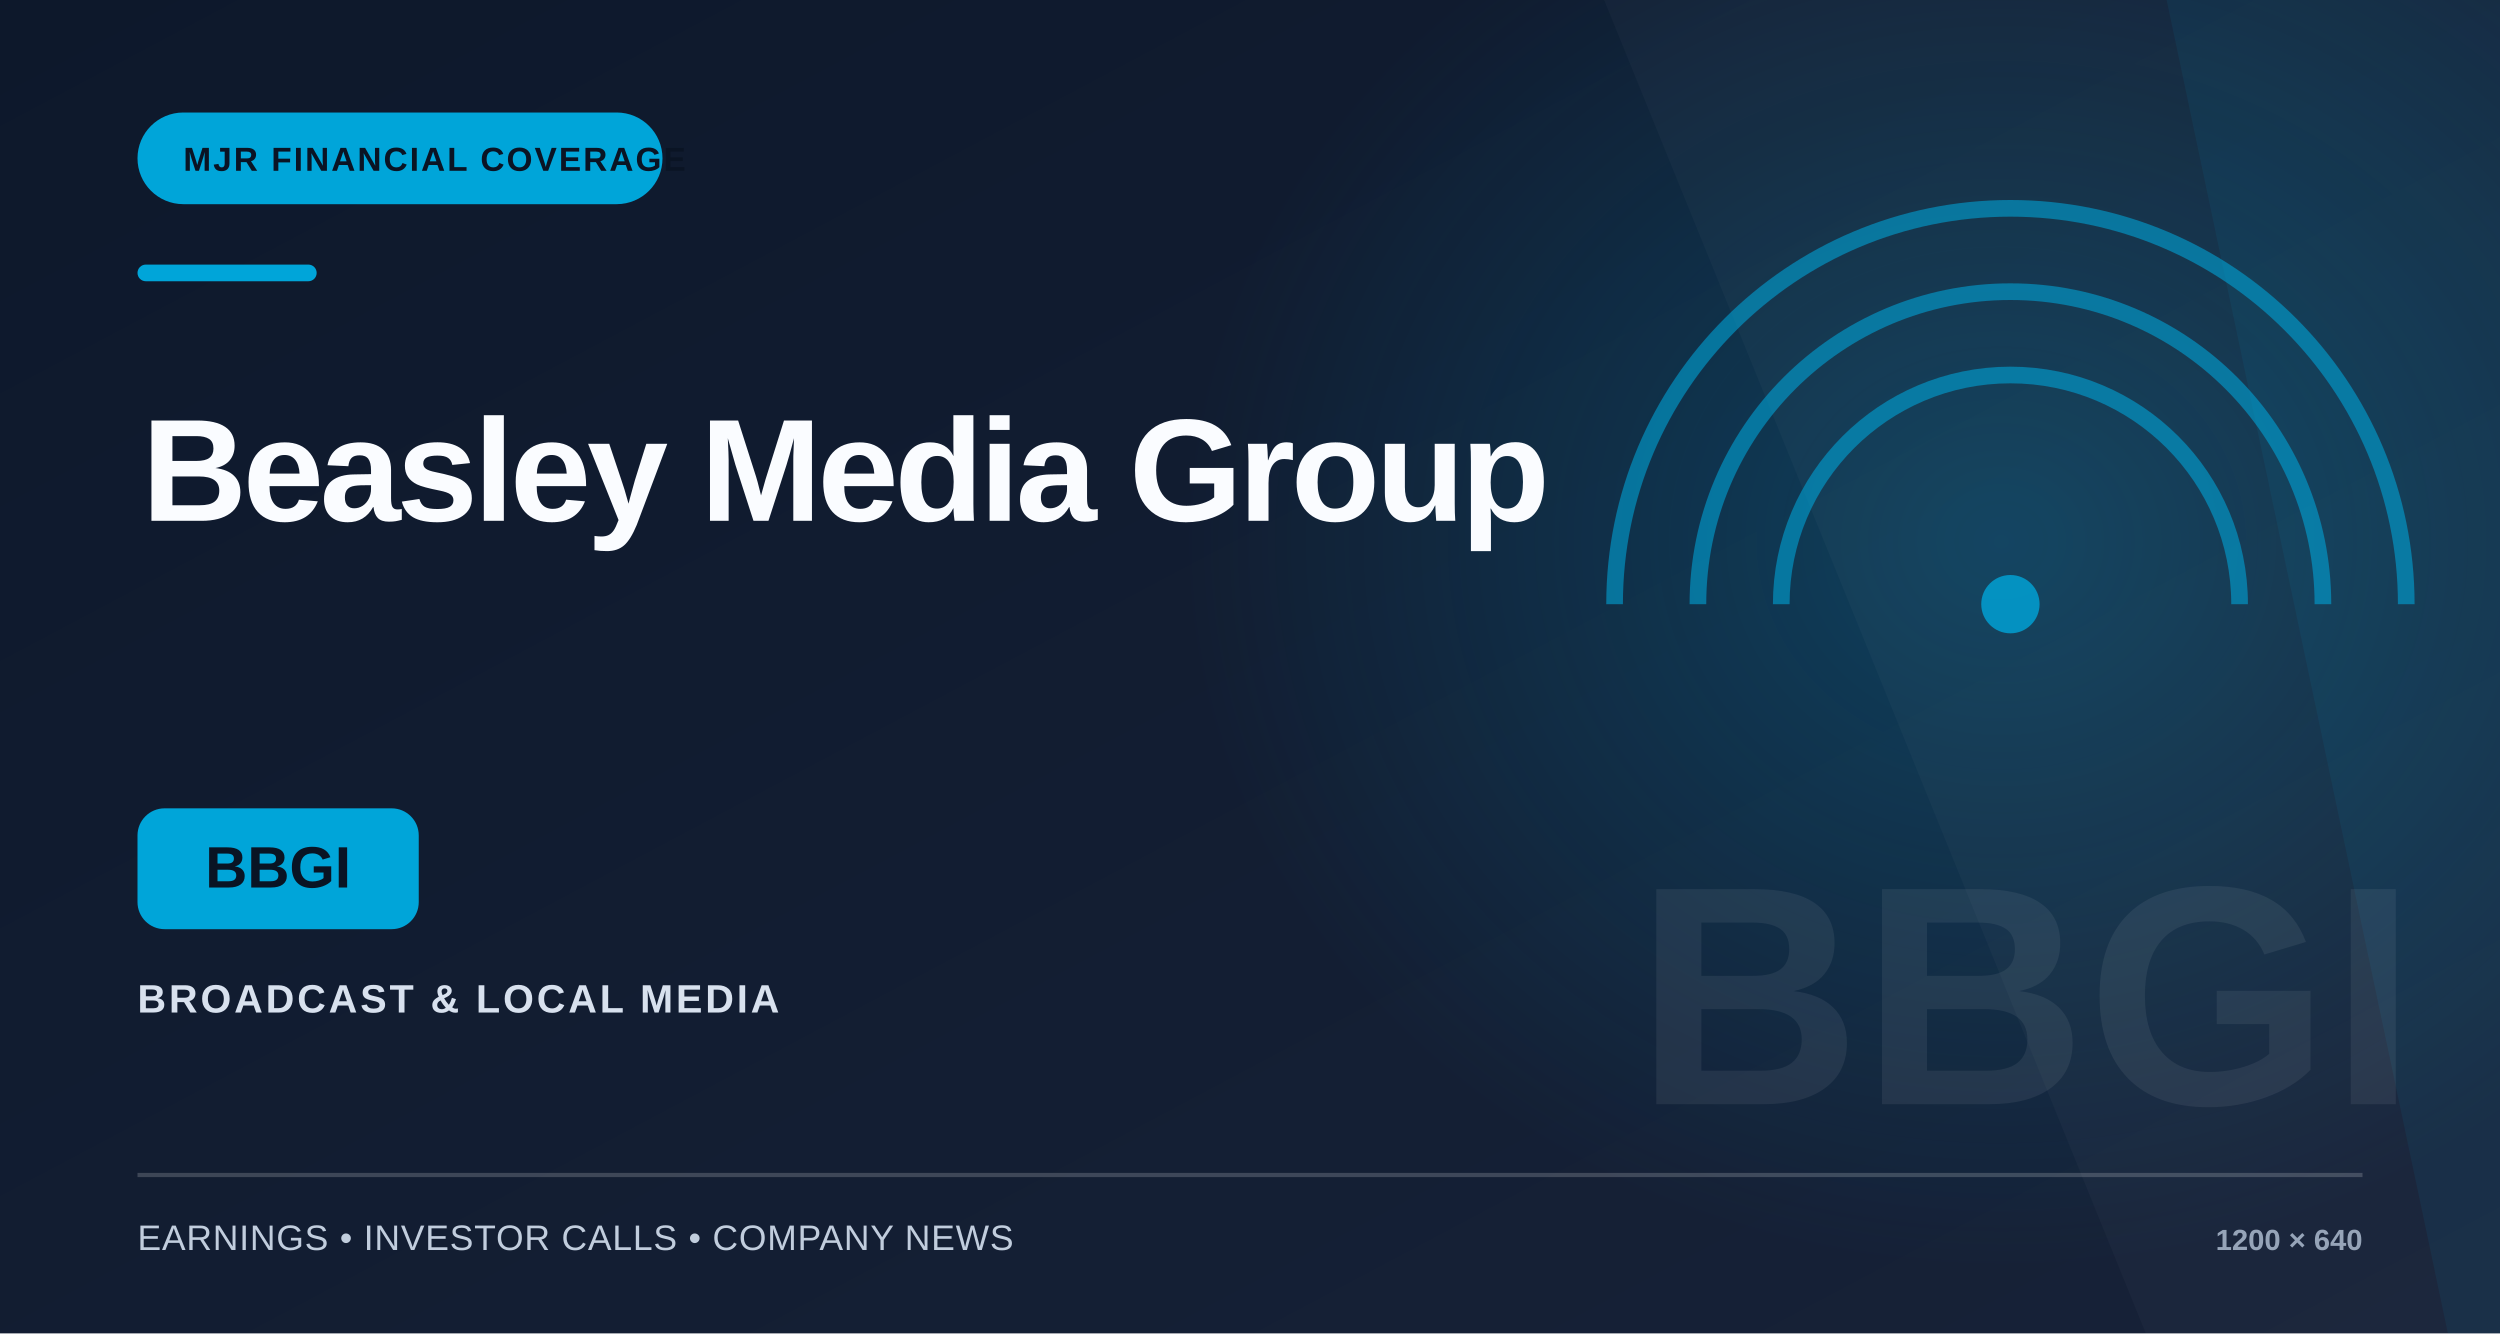
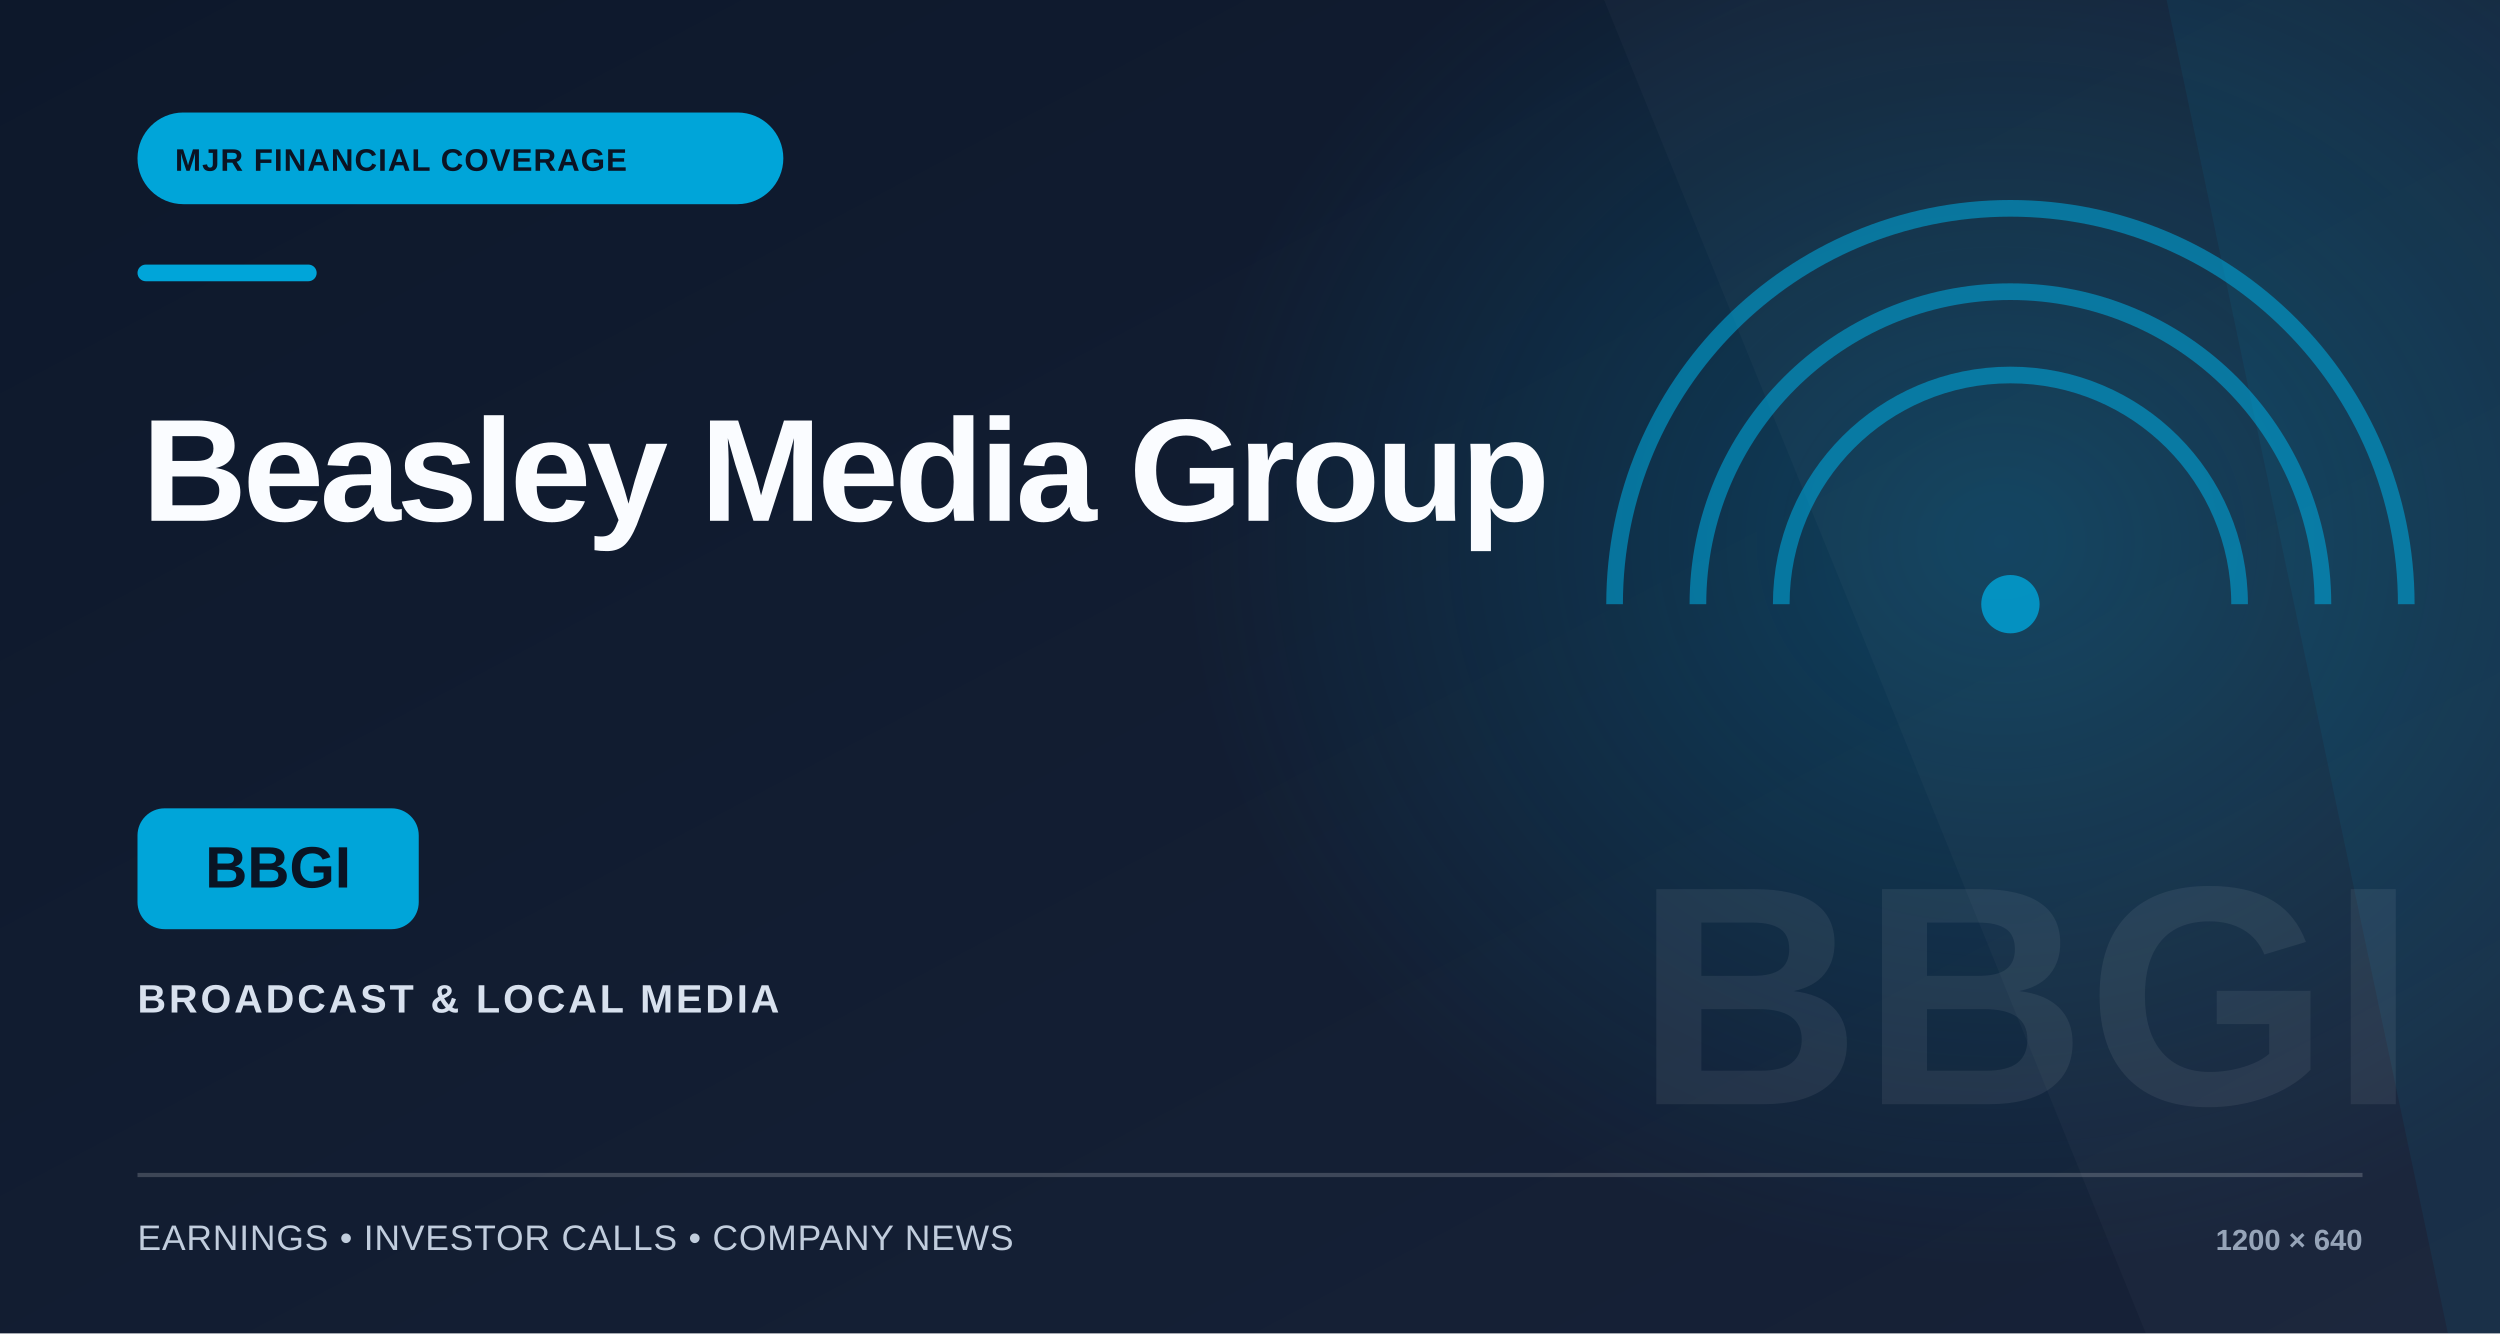
<svg xmlns="http://www.w3.org/2000/svg" width="1200" height="640" viewBox="0 0 1200 640" role="img" aria-labelledby="title desc">
  <defs>
    <linearGradient id="bg" x1="0" x2="1" y1="0" y2="1">
      <stop offset="0" stop-color="#0d182b" />
      <stop offset="1" stop-color="#172238" />
    </linearGradient>
    <radialGradient id="glow">
      <stop offset="0" stop-color="#00A5D9" stop-opacity=".26" />
      <stop offset="1" stop-color="#00A5D9" stop-opacity="0" />
    </radialGradient>
    <style>.title{font-family:Arial,Helvetica,sans-serif;font-weight:700;letter-spacing:-2px;fill:#fafcff}.label{font-family:Arial,Helvetica,sans-serif;font-weight:700}</style>
  </defs>
  <rect width="1200" height="640" fill="url(#bg)" />
  <ellipse cx="960" cy="260" rx="390" ry="350" fill="url(#glow)" />
  <path d="M770 0h430v640h-170z" fill="#fff" opacity=".025" />
  <path d="M1040 0h160v640h-25z" fill="#00A5D9" opacity=".075" />
  <g fill="none" stroke="#00A5D9" stroke-width="8" opacity=".58">
    <path d="M855 290a110 110 0 0 1 220 0" />
    <path d="M815 290a150 150 0 0 1 300 0" />
    <path d="M775 290a190 190 0 0 1 380 0" />
  </g>
  <circle cx="965" cy="290" r="14" fill="#00A5D9" opacity=".8" />
  <text x="1160" y="530" text-anchor="end" class="label" font-size="150px" fill="#fff" opacity=".07">BBGI</text>
-   <rect x="66" y="54" width="252" height="44" rx="22" fill="#00A5D9" />
-   <text x="88" y="82" class="label" font-size="16px" letter-spacing="1" fill="#0a1424">MJR FINANCIAL COVERAGE</text>
+   <rect x="66" y="54" width="310" height="44" rx="22" fill="#00A5D9" />
+   <text x="84" y="82" class="label" font-size="15px" letter-spacing=".5" fill="#0a1424">MJR FINANCIAL COVERAGE</text>
  <rect x="66" y="127" width="86" height="8" rx="4" fill="#00A5D9" />
  <text x="68" y="250" class="title" font-size="70px">Beasley Media Group</text>
  <rect x="66" y="388" width="135" height="58" rx="13" fill="#00A5D9" />
  <text x="133.5" y="426" text-anchor="middle" class="label" font-size="28px" fill="#091424">BBGI</text>
  <text x="66" y="486" class="label" font-size="19px" letter-spacing="1.4" fill="#d8e1ee">BROADCAST &amp; LOCAL MEDIA</text>
  <path d="M66 564H1134" stroke="#fff" stroke-opacity=".18" stroke-width="2" />
  <text x="66" y="600" font-family="Arial,Helvetica,sans-serif" font-size="17px" letter-spacing=".4" fill="#c1cddd">EARNINGS  •  INVESTOR CALLS  •  COMPANY NEWS</text>
  <text x="1134" y="600" text-anchor="end" class="label" font-size="14px" fill="#96a4b8">1200 × 640</text>
</svg>
